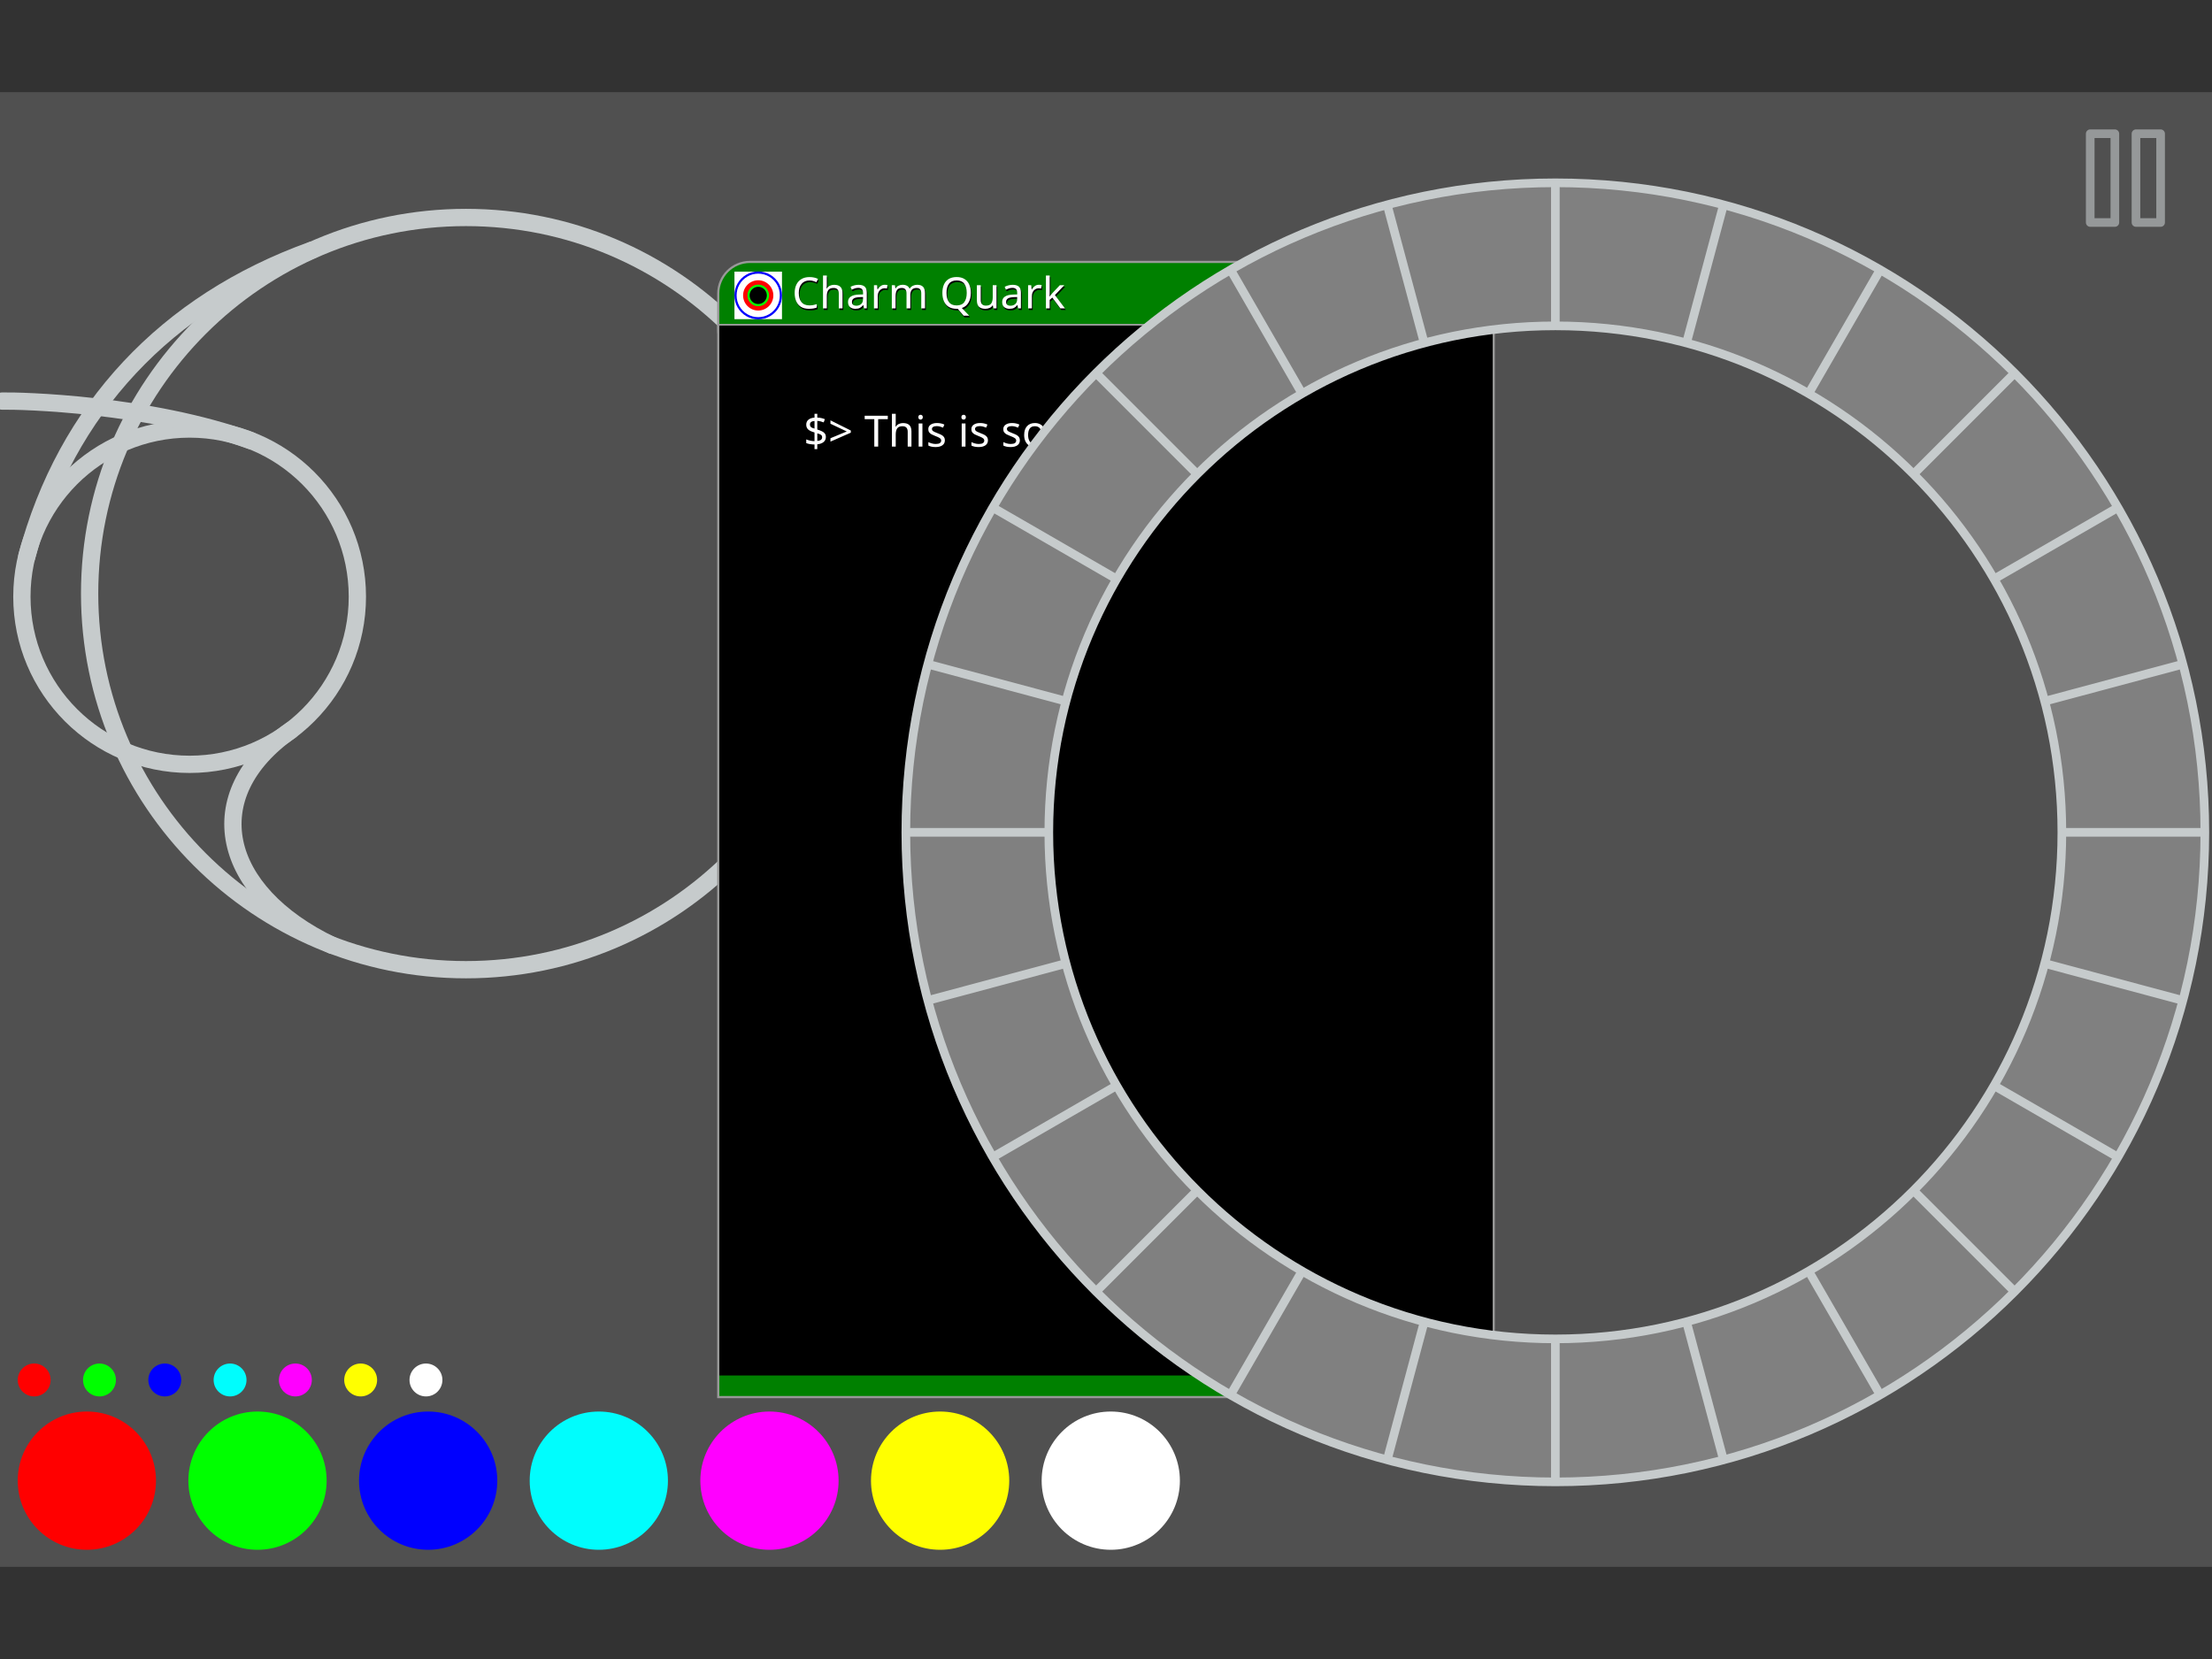
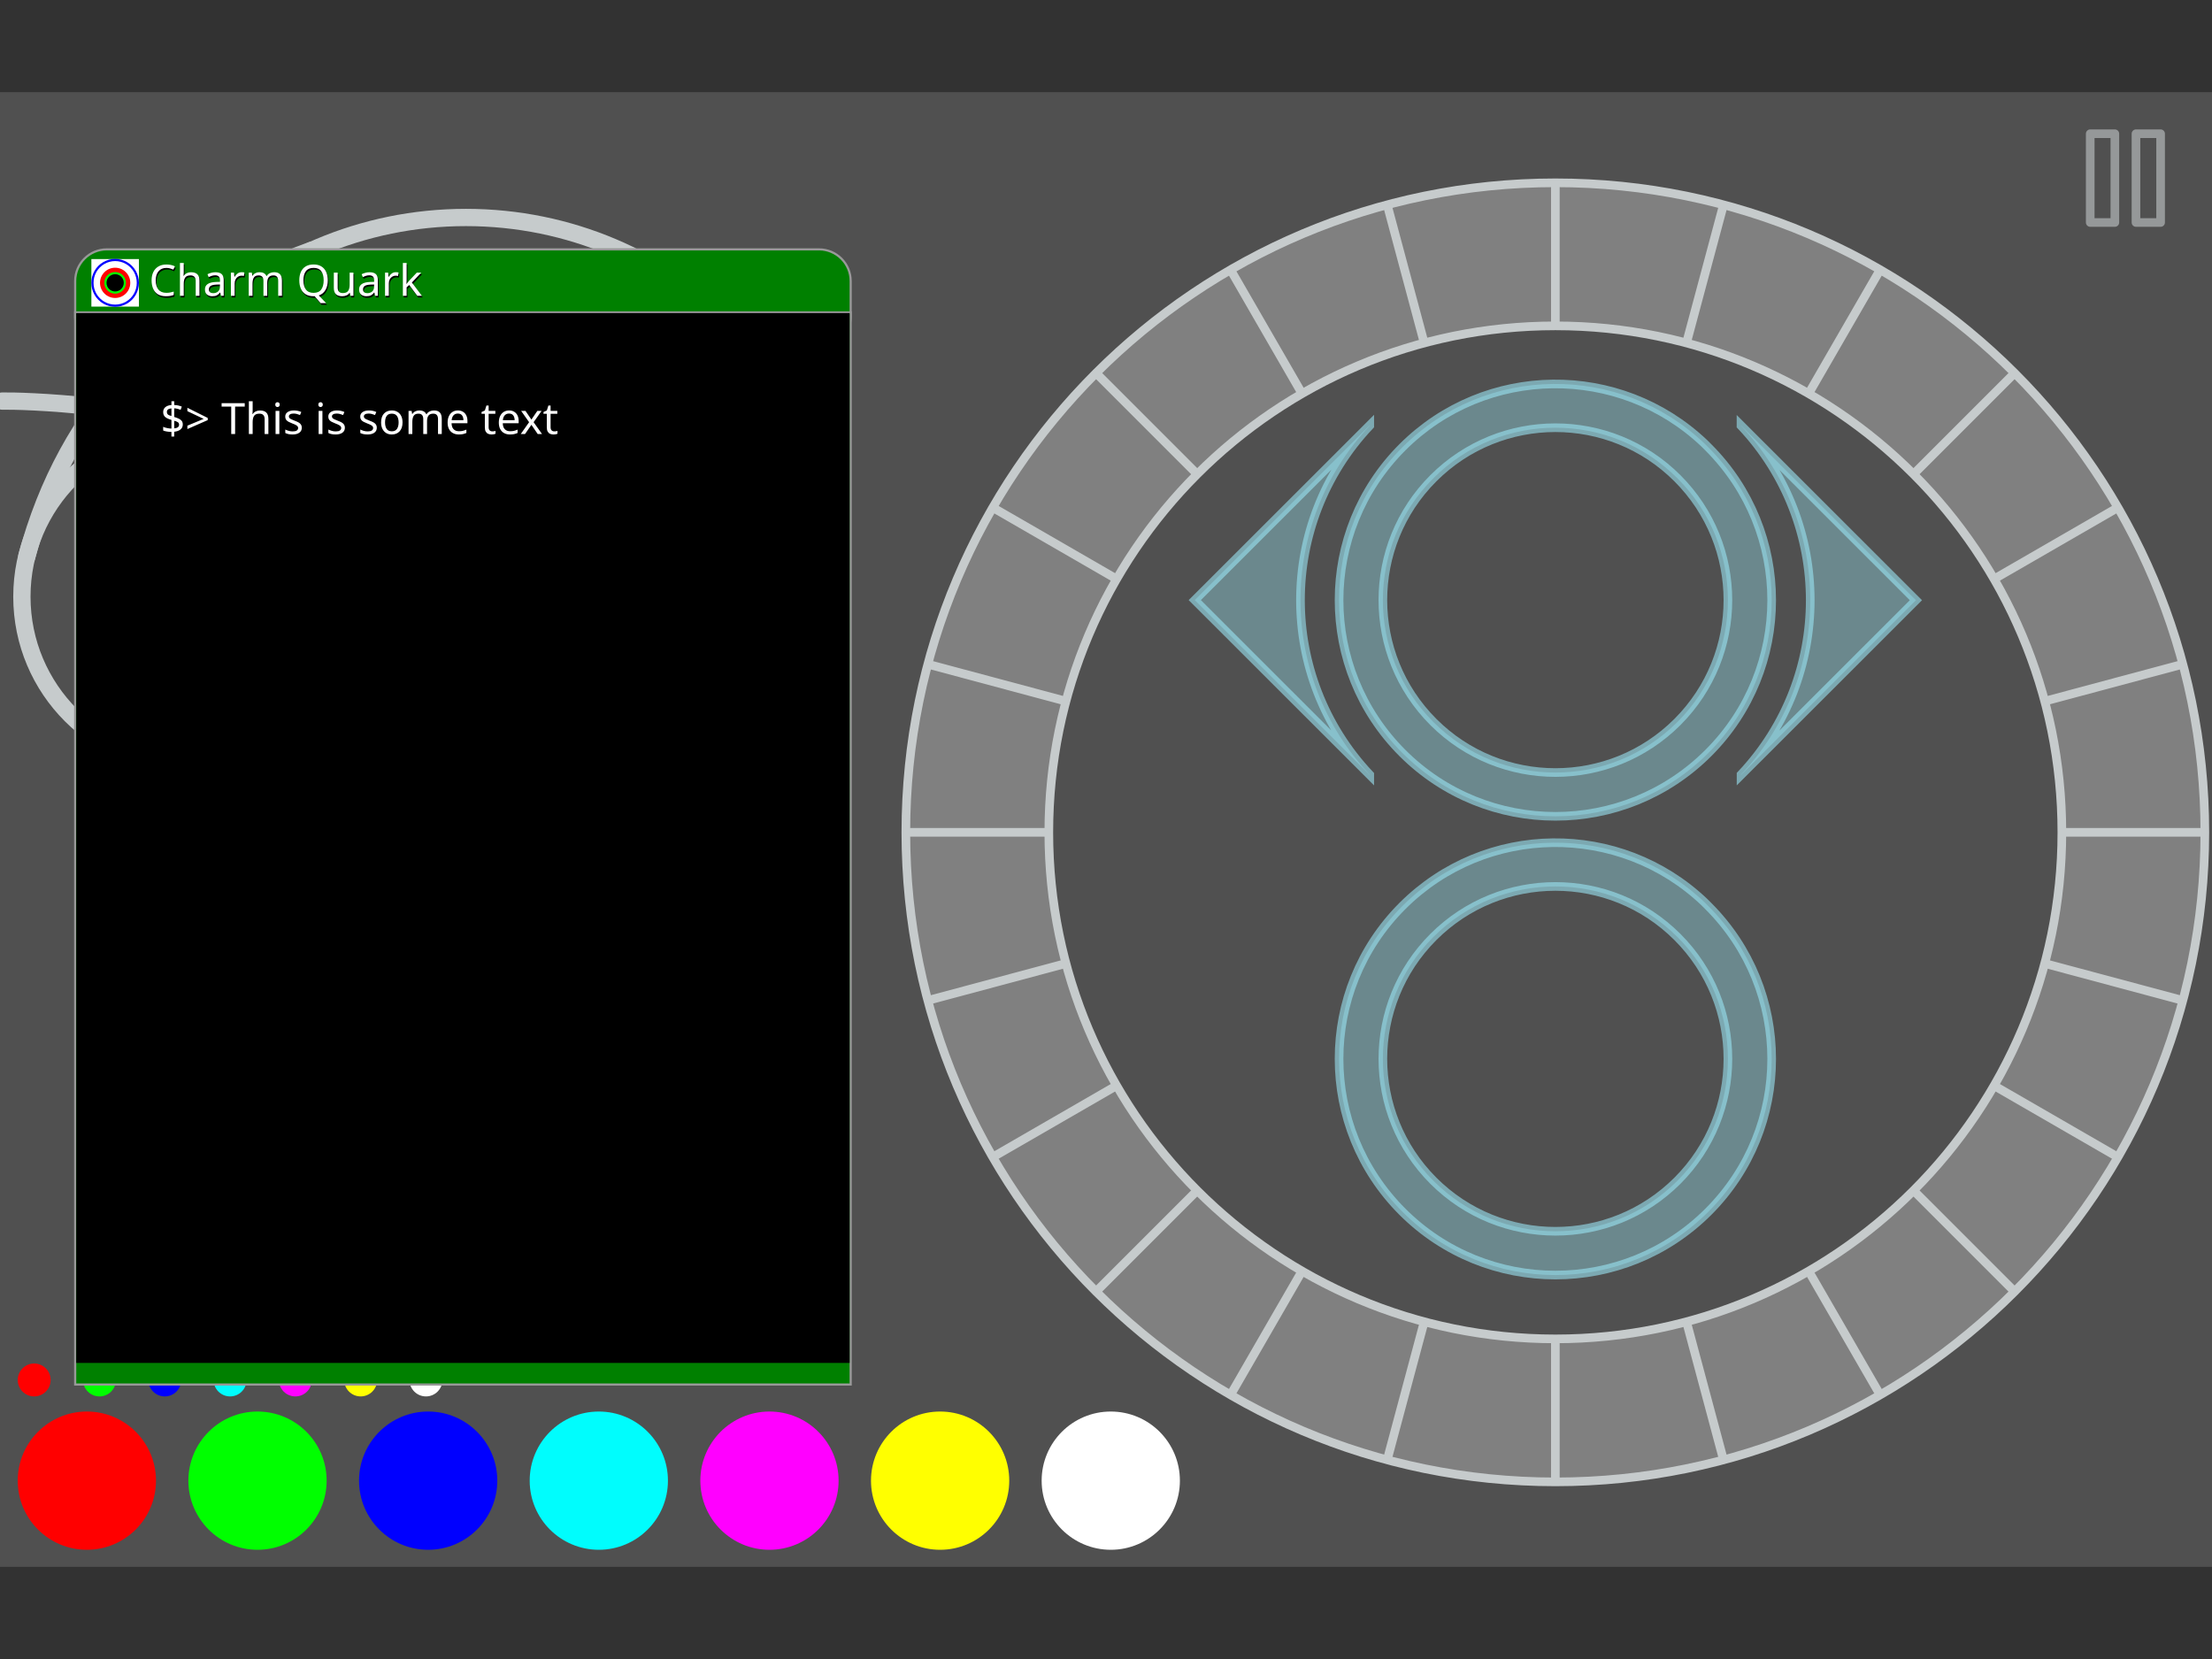
<svg xmlns="http://www.w3.org/2000/svg" xmlns:ns1="http://www.openswatchbook.org/uri/2009/osb" xmlns:xlink="http://www.w3.org/1999/xlink" width="1024" height="768" id="svg3101" version="1.1" style="display:inline;enable-background:new">
  <defs id="defs3103">
    <linearGradient id="linearGradient4024" ns1:paint="solid">
      <stop style="stop-color:#800000;stop-opacity:1;" offset="0" id="stop4026" />
    </linearGradient>
    <linearGradient id="linearGradient5970" ns1:paint="solid">
      <stop style="stop-color:#7bc9fd;stop-opacity:1;" offset="0" id="stop5972" />
    </linearGradient>
  </defs>
  <g id="layer1" transform="translate(0,-284.3622)" style="display:inline">
    <rect style="fill:#323232;fill-opacity:1;stroke:none" id="rect3128" width="1024" height="768" x="0" y="284.362" />
    <rect style="fill:#505050;fill-opacity:1;stroke:none" id="rect3130" width="1024" height="682.667" x="0" y="327.029" />
    <text xml:space="preserve" style="font-size:5px;font-style:normal;font-variant:normal;font-weight:normal;font-stretch:normal;line-height:125%;letter-spacing:0px;word-spacing:0px;fill:#000000;fill-opacity:1;stroke:none;font-family:American Typewriter;-inkscape-font-specification:American Typewriter" x="897.236" y="59.321" id="text3901" transform="translate(0,284.3622)">
      <tspan id="tspan3903" x="897.236" y="59.321" />
    </text>
  </g>
  <g id="layer10" style="display:none">
    <text transform="translate(0,-284.3622)" xml:space="preserve" style="font-size:5px;font-style:normal;font-variant:normal;font-weight:normal;font-stretch:normal;line-height:125%;letter-spacing:0px;word-spacing:0px;fill:#c6cbcc;fill-opacity:1;stroke:none;display:inline;enable-background:new;font-family:American Typewriter;-inkscape-font-specification:American Typewriter" x="15.89" y="350.039" id="text3905">
      <tspan id="tspan3907" x="15.89" y="350.039" style="font-size:16px;fill:#c6cbcc;fill-opacity:1">iPhone (42.19dpi) iPhone-hd (84.38dpi)</tspan>
    </text>
    <text transform="translate(0,-284.3622)" xml:space="preserve" style="font-size:5px;font-style:normal;font-variant:normal;font-weight:normal;font-stretch:normal;line-height:125%;letter-spacing:0px;word-spacing:0px;fill:#c6cbcc;fill-opacity:1;stroke:none;display:inline;enable-background:new;font-family:American Typewriter;-inkscape-font-specification:American Typewriter" x="15.89" y="311.904" id="text3909">
      <tspan id="tspan3911" x="15.89" y="311.904" style="font-size:16px;fill:#c6cbcc;fill-opacity:1">iPad (90dpi) iPad-hd (180dpi)</tspan>
    </text>
  </g>
  <g id="layer2" style="display:none">
    <g id="g3995" style="stroke:#c6cbcc;stroke-width:8;stroke-miterlimit:4;stroke-opacity:1;stroke-dasharray:none" transform="matrix(0,1,-1,0,649.4232,101.0982)">
-       <path transform="matrix(1.158033,0,0,1.158033,-220.6651,-146.703)" d="m 628.171,448.618 a 193.324,193.324 0 1 1 -386.648,0 193.324,193.324 0 1 1 386.648,0 z" id="path3985" style="fill:none;stroke:#c6cbcc;stroke-width:6.908;stroke-linecap:round;stroke-linejoin:round;stroke-miterlimit:4;stroke-opacity:1;stroke-dasharray:none" />
-       <path style="fill:none;stroke:#c6cbcc;stroke-width:15.498;stroke-linecap:round;stroke-linejoin:round;stroke-miterlimit:4;stroke-opacity:1;stroke-dasharray:none" id="path3987" d="m 628.171,448.618 a 193.324,193.324 0 1 1 -386.648,0 193.324,193.324 0 1 1 386.648,0 z" transform="matrix(0.5161971,0,0,0.5161971,60.27522,305.6159)" />
+       <path transform="matrix(1.158033,0,0,1.158033,-220.6651,-146.703)" d="m 628.171,448.618 c 0,106.77 -86.554,193.324 -193.324,193.324 -106.77,0 -193.324,-86.554 -193.324,-193.324 0,-106.77 86.554,-193.324 193.324,-193.324 106.77,0 193.324,86.554 193.324,193.324 z" id="path3985" style="fill:none;stroke:#c6cbcc;stroke-width:6.908;stroke-linecap:round;stroke-linejoin:round;stroke-miterlimit:4;stroke-opacity:1;stroke-dasharray:none" />
+       <path style="fill:none;stroke:#c6cbcc;stroke-width:15.498;stroke-linecap:round;stroke-linejoin:round;stroke-miterlimit:4;stroke-opacity:1;stroke-dasharray:none" id="path3987" d="m 628.171,448.618 c 0,106.77 -86.554,193.324 -193.324,193.324 -106.77,0 -193.324,-86.554 -193.324,-193.324 0,-106.77 86.554,-193.324 193.324,-193.324 106.77,0 193.324,86.554 193.324,193.324 z" transform="matrix(0.5161971,0,0,0.5161971,60.27522,305.6159)" />
      <path id="path3989" d="m 364.291,477.009 c 38.86,55.419 96.306,41.577 128.008,-24.562" style="fill:none;stroke:#c6cbcc;stroke-width:8;stroke-linecap:round;stroke-linejoin:round;stroke-miterlimit:4;stroke-opacity:1;stroke-dasharray:none" />
      <path id="path3991" d="M 260.87,634.053 C 172.879,610.793 109.584,550.719 78.52,464.539" style="fill:none;stroke:#c6cbcc;stroke-width:8;stroke-linecap:round;stroke-linejoin:round;stroke-miterlimit:4;stroke-opacity:1;stroke-dasharray:none" />
      <path id="path3993" d="m 191.901,500.726 c -21.986,60.632 -23.845,137.154 -23.585,147.999" style="fill:none;stroke:#c6cbcc;stroke-width:8;stroke-linecap:round;stroke-linejoin:round;stroke-miterlimit:4;stroke-opacity:1;stroke-dasharray:none" />
    </g>
  </g>
  <g style="display:inline" id="g6105">
    <g transform="matrix(0,0.7777182,-0.7781244,0,505.7857,54.76984)" style="stroke:#c6cbcc;stroke-width:10.284;stroke-miterlimit:4;stroke-opacity:1;stroke-dasharray:none" id="lhcmap">
-       <path style="fill:none;stroke:#c6cbcc;stroke-width:8.88;stroke-linecap:round;stroke-linejoin:round;stroke-miterlimit:4;stroke-opacity:1;stroke-dasharray:none" id="path6109" d="m 628.171,448.618 a 193.324,193.324 0 1 1 -386.648,0 193.324,193.324 0 1 1 386.648,0 z" transform="matrix(1.158033,0,0,1.158033,-220.6651,-146.703)" />
-       <path transform="matrix(0.5161971,0,0,0.5161971,60.27522,305.6159)" d="m 628.171,448.618 a 193.324,193.324 0 1 1 -386.648,0 193.324,193.324 0 1 1 386.648,0 z" id="path6111" style="fill:none;stroke:#c6cbcc;stroke-width:19.922;stroke-linecap:round;stroke-linejoin:round;stroke-miterlimit:4;stroke-opacity:1;stroke-dasharray:none" />
+       <path style="fill:none;stroke:#c6cbcc;stroke-width:8.88;stroke-linecap:round;stroke-linejoin:round;stroke-miterlimit:4;stroke-opacity:1;stroke-dasharray:none" id="path6109" d="m 628.171,448.618 c 0,106.77 -86.554,193.324 -193.324,193.324 -106.77,0 -193.324,-86.554 -193.324,-193.324 0,-106.77 86.554,-193.324 193.324,-193.324 106.77,0 193.324,86.554 193.324,193.324 z" transform="matrix(1.158033,0,0,1.158033,-220.6651,-146.703)" />
+       <path transform="matrix(0.5161971,0,0,0.5161971,60.27522,305.6159)" d="m 628.171,448.618 c 0,106.77 -86.554,193.324 -193.324,193.324 -106.77,0 -193.324,-86.554 -193.324,-193.324 0,-106.77 86.554,-193.324 193.324,-193.324 106.77,0 193.324,86.554 193.324,193.324 z" id="path6111" style="fill:none;stroke:#c6cbcc;stroke-width:19.922;stroke-linecap:round;stroke-linejoin:round;stroke-miterlimit:4;stroke-opacity:1;stroke-dasharray:none" />
      <path style="fill:none;stroke:#c6cbcc;stroke-width:10.284;stroke-linecap:round;stroke-linejoin:round;stroke-miterlimit:4;stroke-opacity:1;stroke-dasharray:none" d="m 364.291,477.009 c 38.86,55.419 96.306,41.577 128.008,-24.562" id="path6113" />
      <path style="fill:none;stroke:#c6cbcc;stroke-width:10.284;stroke-linecap:round;stroke-linejoin:round;stroke-miterlimit:4;stroke-opacity:1;stroke-dasharray:none" d="M 260.87,634.053 C 172.879,610.793 109.584,550.719 78.52,464.539" id="path6115" />
      <path style="fill:none;stroke:#c6cbcc;stroke-width:10.284;stroke-linecap:round;stroke-linejoin:round;stroke-miterlimit:4;stroke-opacity:1;stroke-dasharray:none" d="m 191.901,500.726 c -21.986,60.632 -23.845,137.154 -23.585,147.999" id="path6117" />
    </g>
  </g>
  <g id="layer4" style="display:inline">
    <path style="fill:#ff0000;fill-opacity:1;stroke:none;display:inline;enable-background:new" id="red-small" d="m 582.621,305.611 a 16.419,16.419 0 1 1 -32.839,0 16.419,16.419 0 1 1 32.839,0 z" transform="matrix(0,0.4637096,0.4637096,0,-125.8914,376.2773)" />
    <path transform="matrix(0,0.4637096,0.4637096,0,-95.66376,376.2773)" d="m 582.621,305.611 a 16.419,16.419 0 1 1 -32.839,0 16.419,16.419 0 1 1 32.839,0 z" id="green-small" style="fill:#00ff00;fill-opacity:1;stroke:none;display:inline;enable-background:new" />
    <path style="fill:#0000ff;fill-opacity:1;stroke:none;display:inline;enable-background:new" id="blue-small" d="m 582.621,305.611 a 16.419,16.419 0 1 1 -32.839,0 16.419,16.419 0 1 1 32.839,0 z" transform="matrix(0,0.4637096,0.4637096,0,-65.43618,376.2773)" />
    <path transform="matrix(0,0.4637096,0.4637096,0,-35.20859,376.2773)" d="m 582.621,305.611 a 16.419,16.419 0 1 1 -32.839,0 16.419,16.419 0 1 1 32.839,0 z" id="antired-small" style="fill:#00fdfd;fill-opacity:1;stroke:none;display:inline;enable-background:new" />
    <path style="fill:#ff00ff;fill-opacity:1;stroke:none;display:inline;enable-background:new" id="antigreen-small" d="m 582.621,305.611 a 16.419,16.419 0 1 1 -32.839,0 16.419,16.419 0 1 1 32.839,0 z" transform="matrix(0,0.4637096,0.4637096,0,-4.98101,376.2773)" />
    <path transform="matrix(0,0.4637096,0.4637096,0,25.24658,376.2773)" d="m 582.621,305.611 a 16.419,16.419 0 1 1 -32.839,0 16.419,16.419 0 1 1 32.839,0 z" id="antiblue-small" style="fill:#ffff00;fill-opacity:1;stroke:none;display:inline;enable-background:new" />
    <path transform="matrix(0,0.4637096,0.4637096,0,55.47416,376.2773)" d="m 582.621,305.611 a 16.419,16.419 0 1 1 -32.839,0 16.419,16.419 0 1 1 32.839,0 z" id="white-small" style="fill:#ffffff;fill-opacity:1;stroke:none;display:inline;enable-background:new" />
    <path transform="matrix(0,1.948925,1.948925,0,-555.4033,-418.0439)" d="m 582.621,305.611 a 16.419,16.419 0 1 1 -32.839,0 16.419,16.419 0 1 1 32.839,0 z" id="red" style="fill:#ff0000;fill-opacity:1;stroke:none;display:inline;enable-background:new" />
    <path style="fill:#00ff00;fill-opacity:1;stroke:none;display:inline;enable-background:new" id="green" d="m 582.621,305.611 a 16.419,16.419 0 1 1 -32.839,0 16.419,16.419 0 1 1 32.839,0 z" transform="matrix(0,1.948925,1.948925,0,-476.4033,-418.0439)" />
    <path transform="matrix(0,1.948925,1.948925,0,-397.4033,-418.0439)" d="m 582.621,305.611 a 16.419,16.419 0 1 1 -32.839,0 16.419,16.419 0 1 1 32.839,0 z" id="blue" style="fill:#0000ff;fill-opacity:1;stroke:none;display:inline;enable-background:new" />
    <path style="fill:#00fdfd;fill-opacity:1;stroke:none;display:inline;enable-background:new" id="antired" d="m 582.621,305.611 a 16.419,16.419 0 1 1 -32.839,0 16.419,16.419 0 1 1 32.839,0 z" transform="matrix(0,1.948925,1.948925,0,-318.4033,-418.0439)" />
    <path transform="matrix(0,1.948925,1.948925,0,-239.4033,-418.0439)" d="m 582.621,305.611 a 16.419,16.419 0 1 1 -32.839,0 16.419,16.419 0 1 1 32.839,0 z" id="antigreen" style="fill:#ff00ff;fill-opacity:1;stroke:none;display:inline;enable-background:new" />
    <path style="fill:#ffff00;fill-opacity:1;stroke:none;display:inline;enable-background:new" id="antiblue" d="m 582.621,305.611 a 16.419,16.419 0 1 1 -32.839,0 16.419,16.419 0 1 1 32.839,0 z" transform="matrix(0,1.948925,1.948925,0,-160.4033,-418.0439)" />
    <path style="fill:#ffffff;fill-opacity:1;stroke:none;display:inline;enable-background:new" id="white" d="m 582.621,305.611 a 16.419,16.419 0 1 1 -32.839,0 16.419,16.419 0 1 1 32.839,0 z" transform="matrix(0,1.948925,1.948925,0,-81.4033,-418.0439)" />
  </g>
  <g id="layer3" style="display:inline">
-     <rect style="fill:#008000;fill-opacity:1;stroke:#999999;stroke-width:1;stroke-miterlimit:4;stroke-opacity:1;stroke-dasharray:none" id="rect3195" width="359.001" height="45.875" x="332.5" y="121.25" ry="14.68" rx="14.68" />
-     <rect ry="0" y="150.439" x="332.5" height="496.311" width="359" id="rect3971" style="fill:#008000;fill-opacity:1;stroke:#999999;stroke-width:1;stroke-miterlimit:4;stroke-opacity:1;stroke-dasharray:none" />
-     <rect style="fill:#000000;fill-opacity:1;stroke:none" id="rect3973" width="358" height="486" x="333" y="150.75" ry="0" />
-     <rect style="fill:#ffffff;fill-opacity:1;stroke:none" id="rect5865" width="22.003" height="22.003" x="340" y="125.75" rx="0" ry="14.68" />
-     <path transform="matrix(0.5758122,0,0,0.5758122,84.66836,81.19697)" d="m 481.636,96.481 a 19.101,19.101 0 1 1 -38.201,0 19.101,19.101 0 1 1 38.201,0 z" id="path5861" style="fill:#0000ff;fill-opacity:1;stroke:none" />
-     <path style="fill:#ffffff;fill-opacity:1;stroke:none" id="path4002" d="m 481.636,96.481 a 19.101,19.101 0 1 1 -38.201,0 19.101,19.101 0 1 1 38.201,0 z" transform="matrix(0.5236264,0,0,0.5236264,108.8062,86.23189)" />
-     <path style="fill:#ff0000;fill-opacity:1;stroke:none" id="path4004" d="m 440.813,95.919 a 11.423,11.423 0 1 1 -22.846,0 11.423,11.423 0 1 1 22.846,0 z" transform="matrix(0.6129423,0,0,0.6129423,87.8105,77.95897)" />
-     <path transform="matrix(0.4378562,0,0,0.4378562,162.9908,94.75304)" d="m 440.813,95.919 a 11.423,11.423 0 1 1 -22.846,0 11.423,11.423 0 1 1 22.846,0 z" id="path4008" style="fill:#00ff00;fill-opacity:1;stroke:none" />
-     <path style="fill:#000000;fill-opacity:1;stroke:none" id="path4010" d="m 440.813,95.919 a 11.423,11.423 0 1 1 -22.846,0 11.423,11.423 0 1 1 22.846,0 z" transform="matrix(0.3500318,0,0,0.3500318,200.7017,103.1771)" />
+     <rect style="fill:#008000;fill-opacity:1;stroke:#999999;stroke-width:1;stroke-miterlimit:4;stroke-opacity:1;stroke-dasharray:none" id="rect3195" width="359.001" height="45.875" x="34.803" y="115.432" ry="14.68" rx="14.68" />
+     <rect ry="0" y="144.621" x="34.803" height="496.311" width="359" id="rect3971" style="fill:#008000;fill-opacity:1;stroke:#999999;stroke-width:1;stroke-miterlimit:4;stroke-opacity:1;stroke-dasharray:none" />
+     <rect style="fill:#000000;fill-opacity:1;stroke:none" id="rect3973" width="358" height="486" x="35.303" y="144.932" ry="0" />
+     <rect style="fill:#ffffff;fill-opacity:1;stroke:none" id="rect5865" width="22.003" height="22.003" x="42.303" y="119.932" rx="0" ry="14.68" />
+     <path transform="matrix(0.5758122,0,0,0.5758122,-213.0286,75.37879)" d="m 481.636,96.481 a 19.101,19.101 0 1 1 -38.201,0 19.101,19.101 0 1 1 38.201,0 z" id="path5861" style="fill:#0000ff;fill-opacity:1;stroke:none" />
+     <path style="fill:#ffffff;fill-opacity:1;stroke:none" id="path4002" d="m 481.636,96.481 a 19.101,19.101 0 1 1 -38.201,0 19.101,19.101 0 1 1 38.201,0 z" transform="matrix(0.5236264,0,0,0.5236264,-188.8908,80.41371)" />
+     <path style="fill:#ff0000;fill-opacity:1;stroke:none" id="path4004" d="m 440.813,95.919 a 11.423,11.423 0 1 1 -22.846,0 11.423,11.423 0 1 1 22.846,0 z" transform="matrix(0.6129423,0,0,0.6129423,-209.8865,72.14079)" />
+     <path transform="matrix(0.4378562,0,0,0.4378562,-134.7062,88.93486)" d="m 440.813,95.919 a 11.423,11.423 0 1 1 -22.846,0 11.423,11.423 0 1 1 22.846,0 z" id="path4008" style="fill:#00ff00;fill-opacity:1;stroke:none" />
+     <path style="fill:#000000;fill-opacity:1;stroke:none" id="path4010" d="m 440.813,95.919 a 11.423,11.423 0 1 1 -22.846,0 11.423,11.423 0 1 1 22.846,0 z" transform="matrix(0.3500318,0,0,0.3500318,-96.99523,97.35888)" />
    <g id="pause">
-       <rect y="61.905" x="988.806" height="41.09" width="11.405" id="rect6305" style="fill:none;fill-opacity:1;stroke:#c6cbcc;stroke-width:4;stroke-linecap:round;stroke-linejoin:round;stroke-miterlimit:4;stroke-opacity:0.588;stroke-dasharray:none" />
-       <rect style="fill:none;fill-opacity:1;stroke:#c6cbcc;stroke-width:4;stroke-linecap:round;stroke-linejoin:round;stroke-miterlimit:4;stroke-opacity:0.588;stroke-dasharray:none" id="rect6307" width="11.405" height="41.09" x="967.625" y="61.905" />
+       <rect y="61.905" x="988.806" height="41.09" width="11.405" id="rect6305" style="fill:none;stroke:#c6cbcc;stroke-width:4;stroke-linecap:round;stroke-linejoin:round;stroke-miterlimit:4;stroke-opacity:0.588;stroke-dasharray:none" />
+       <rect style="fill:none;stroke:#c6cbcc;stroke-width:4;stroke-linecap:round;stroke-linejoin:round;stroke-miterlimit:4;stroke-opacity:0.588;stroke-dasharray:none" id="rect6307" width="11.405" height="41.09" x="967.625" y="61.905" />
    </g>
-     <g id="thumbguide" transform="matrix(0.7071068,0.7071068,-0.7071068,0.7071068,-25.73263,-434.8135)" style="stroke:#9be7f7;stroke-opacity:0.588;stroke-width:4;stroke-miterlimit:4;stroke-dasharray:none;fill:#9be7f6;fill-opacity:0.372">
-       <path id="path6325" d="m 509.906,-329.928 c -44.014,1.115 -79.375,37.154 -79.375,81.438 0,44.986 36.483,81.469 81.469,81.469 44.986,0 81.469,-36.483 81.469,-81.469 0,-44.986 -36.483,-81.438 -81.469,-81.438 -0.703,0 -1.395,-0.018 -2.094,0 z M 512,-313.459 c 35.882,0 64.969,29.087 64.969,64.969 0,35.882 -29.087,64.969 -64.969,64.969 -35.882,0 -64.969,-29.087 -64.969,-64.969 0,-35.882 29.087,-64.969 64.969,-64.969 z" style="fill:#9be7f6;fill-opacity:0.372;stroke:#9be7f7;stroke-opacity:0.588;stroke-width:4;stroke-miterlimit:4;stroke-dasharray:none" />
-       <path id="rect6321" d="m 514.875,-344.469 0.062,0.062 c 50.675,1.528 91.469,42.294 93,92.969 l 0.094,0.094 0,-93.125 -93.156,0 z m -98.906,98.812 0,93.188 93.188,0 -0.062,-0.062 c -50.702,-1.513 -91.519,-42.329 -93.031,-93.031 l -0.094,-0.094 z" style="fill:#9be7f6;fill-opacity:0.372;stroke:#9be7f7;stroke-opacity:0.588;stroke-width:4;stroke-miterlimit:4;stroke-dasharray:none" />
+     <g id="thumbguide" transform="matrix(0.8692346,0.8686876,-0.8692346,0.8686876,58.98988,48.90752)" style="fill:#9be7f6;fill-opacity:0.372;stroke:#9be7f7;stroke-width:3.255;stroke-miterlimit:4;stroke-opacity:0.588;stroke-dasharray:none">
+       <path id="path6325" d="m 509.906,-329.928 c -44.014,1.115 -79.375,37.154 -79.375,81.438 0,44.986 36.483,81.469 81.469,81.469 44.986,0 81.469,-36.483 81.469,-81.469 0,-44.986 -36.483,-81.438 -81.469,-81.438 -0.703,0 -1.395,-0.018 -2.094,0 z M 512,-313.459 c 35.882,0 64.969,29.087 64.969,64.969 0,35.882 -29.087,64.969 -64.969,64.969 -35.882,0 -64.969,-29.087 -64.969,-64.969 0,-35.882 29.087,-64.969 64.969,-64.969 z" style="fill:#9be7f6;fill-opacity:0.372;stroke:#9be7f7;stroke-width:3.255;stroke-miterlimit:4;stroke-opacity:0.588;stroke-dasharray:none" />
+       <path id="rect6321" d="m 514.875,-344.469 0.062,0.062 c 50.675,1.528 91.469,42.294 93,92.969 l 0.094,0.094 0,-93.125 -93.156,0 z m -98.906,98.812 0,93.188 93.188,0 -0.062,-0.062 c -50.702,-1.513 -91.519,-42.329 -93.031,-93.031 l -0.094,-0.094 z" style="fill:#9be7f6;fill-opacity:0.372;stroke:#9be7f7;stroke-width:3.255;stroke-miterlimit:4;stroke-opacity:0.588;stroke-dasharray:none" />
    </g>
+     <path id="firebutton" d="m 789.003,417.616 c -39.228,-37.266 -101.291,-36.677 -139.784,1.792 -39.103,39.079 -39.103,102.463 0,141.542 39.103,39.079 102.527,39.079 141.631,0 39.103,-39.079 39.076,-102.436 -0.027,-141.515 -0.611,-0.611 -1.197,-1.227 -1.82,-1.819 z m -12.495,16.125 c 31.19,31.17 31.19,81.705 0,112.875 -31.19,31.17 -81.756,31.17 -112.946,0 -31.19,-31.17 -31.19,-81.705 0,-112.875 31.19,-31.17 81.756,-31.17 112.946,0 z" style="fill:#9be7f6;fill-opacity:0.372;stroke:#9be7f7;stroke-width:4;stroke-miterlimit:4;stroke-opacity:0.588;stroke-dasharray:none" />
  </g>
  <g id="layer6" style="display:inline">
-     <g style="display:inline;enable-background:new" id="g3996" transform="translate(-233.5977,70.40674)">
+     <g style="display:inline;enable-background:new" id="g3996" transform="translate(-531.2947,64.58856)">
      <text xml:space="preserve" style="font-size:20px;font-style:normal;font-variant:normal;font-weight:normal;font-stretch:normal;line-height:125%;letter-spacing:0px;word-spacing:0px;fill:#000000;fill-opacity:1;stroke:none;font-family:American Typewriter;-inkscape-font-specification:American Typewriter" x="600.629" y="73.092" id="text3991">
        <tspan id="tspan3993" x="600.629" y="73.092">Charm Quark</tspan>
      </text>
      <text id="text3987" y="72.343" x="600.254" style="font-size:20px;font-style:normal;font-variant:normal;font-weight:normal;font-stretch:normal;line-height:125%;letter-spacing:0px;word-spacing:0px;fill:#ffffff;fill-opacity:1;stroke:none;font-family:American Typewriter;-inkscape-font-specification:American Typewriter" xml:space="preserve">
        <tspan y="72.343" x="600.254" id="tspan3989">Charm Quark</tspan>
      </text>
    </g>
-     <text xml:space="preserve" style="font-size:20px;font-style:normal;font-variant:normal;font-weight:normal;font-stretch:normal;line-height:125%;letter-spacing:0px;word-spacing:0px;fill:#ffffff;fill-opacity:1;stroke:none;display:inline;enable-background:new;font-family:Krungthep;-inkscape-font-specification:Krungthep" x="372" y="206.75" id="text4018">
-       <tspan id="tspan4020" x="372" y="206.75">$&gt; This is some text</tspan>
+     <text xml:space="preserve" style="font-size:20px;font-style:normal;font-variant:normal;font-weight:normal;font-stretch:normal;line-height:125%;letter-spacing:0px;word-spacing:0px;fill:#ffffff;fill-opacity:1;stroke:none;display:inline;enable-background:new;font-family:Krungthep;-inkscape-font-specification:Krungthep" x="74.303" y="200.932" id="text4018">
+       <tspan id="tspan4020" x="74.303" y="200.932">$&gt; This is some text</tspan>
    </text>
  </g>
  <g id="layer5" style="display:none">
    <path style="fill:#800000;fill-opacity:1;stroke:#999999;stroke-width:0.416;stroke-linecap:round;stroke-linejoin:round;stroke-miterlimit:4;stroke-opacity:1;stroke-dasharray:none;display:inline;enable-background:new" id="path4022" d="m 840,300.5 a 97.5,97.5 0 1 1 -195,0 97.5,97.5 0 1 1 195,0 z" transform="matrix(2.404968,0,0,2.404968,-1064.81,-338.6928)" />
    <path d="m 840,300.5 a 97.5,97.5 0 1 1 -195,0 97.5,97.5 0 1 1 195,0 z" id="path5471" style="fill:#0000ff;fill-opacity:1;stroke:#999999;stroke-width:1.474;stroke-linecap:round;stroke-linejoin:round;stroke-miterlimit:4;stroke-opacity:1;stroke-dasharray:none;display:inline;enable-background:new" transform="matrix(0.6783242,0,0,0.6783242,217.2232,180.1636)" />
    <path transform="matrix(0.4193278,0,0,0.4193278,409.528,257.992)" style="fill:#333333;fill-opacity:1;stroke:#999999;stroke-width:2.385;stroke-linecap:round;stroke-linejoin:round;stroke-miterlimit:4;stroke-opacity:1;stroke-dasharray:none;display:inline;enable-background:new" id="path5475" d="m 840,300.5 a 97.5,97.5 0 1 1 -195,0 97.5,97.5 0 1 1 195,0 z" />
    <path d="m 840,300.5 a 97.5,97.5 0 1 1 -195,0 97.5,97.5 0 1 1 195,0 z" id="path5477" style="fill:#ff0000;fill-opacity:1;stroke:#999999;stroke-width:5.405;stroke-linecap:round;stroke-linejoin:round;stroke-miterlimit:4;stroke-opacity:1;stroke-dasharray:none;display:inline;enable-background:new" transform="matrix(0.1849976,0,0,0.1849976,583.5182,328.4082)" />
  </g>
  <g id="layer7" style="display:none">
    <g style="display:inline;enable-background:new" id="g5749" transform="matrix(2.303969,0,0,2.303969,-989.818,-308.3427)">
      <g style="stroke:none" id="g5491">
        <rect style="fill:#00ff00;stroke:none;display:inline;enable-background:new" id="rect5479" width="5" height="36.695" x="740" y="231.305" />
        <rect y="333" x="740" height="43.581" width="5" id="rect5481" style="fill:#00ff00;stroke:none;display:inline;enable-background:new" />
      </g>
      <g style="stroke:none" transform="matrix(0.9814429,0.1917546,-0.1917546,0.9814429,71.40091,-136.8014)" id="g5501">
        <rect y="227.945" x="740" height="40.055" width="5" id="rect5503" style="fill:#00ff00;stroke:none;display:inline;enable-background:new" />
        <rect style="fill:#00ff00;stroke:none;display:inline;enable-background:new" id="rect5505" width="5" height="43.3" x="740" y="333" />
      </g>
      <g style="stroke:none" id="g5507" transform="matrix(0.924773,0.3805193,-0.3805193,0.924773,170.2021,-259.9299)">
        <rect style="fill:#00ff00;stroke:none;display:inline;enable-background:new" id="rect5509" width="5" height="18.687" x="740" y="249.313" />
        <rect y="333" x="740" height="53.288" width="5" id="rect5511" style="fill:#00ff00;stroke:none;display:inline;enable-background:new" />
      </g>
      <g style="stroke:none" transform="matrix(0.8292573,0.558867,-0.558867,0.8292573,294.716,-363.6506)" id="g5513">
        <rect y="237.38" x="740" height="30.62" width="5" id="rect5515" style="fill:#00ff00;stroke:none;display:inline;enable-background:new" />
        <rect style="fill:#00ff00;stroke:none;display:inline;enable-background:new" id="rect5517" width="5" height="39.69" x="740" y="333" />
      </g>
      <g style="stroke:none" id="g5519" transform="matrix(0.7059448,0.7082669,-0.7082669,0.7059448,431.1701,-437.5245)">
        <rect style="fill:#00ff00;stroke:none;display:inline;enable-background:new" id="rect5521" width="5" height="45.391" x="740" y="222.609" />
        <rect y="333" x="740" height="52.507" width="5" id="rect5523" style="fill:#00ff00;stroke:none;display:inline;enable-background:new" />
      </g>
      <g style="stroke:none" transform="matrix(0.4358829,0.9000034,-0.9000034,0.4358829,689.3079,-498.7353)" id="g5525">
        <rect transform="matrix(0.991229,-0.1321554,0.1321554,0.991229,0,0)" y="304.231" x="693.837" height="59.259" width="4.938" id="rect5527" style="fill:#00ff00;stroke:none;display:inline;enable-background:new" />
        <rect transform="matrix(0.991229,-0.1321554,0.1321554,0.991229,0,0)" style="fill:#00ff00;stroke:none;display:inline;enable-background:new" id="rect5529" width="5" height="51.469" x="693.775" y="428.49" />
      </g>
      <g style="stroke:none" id="g5531" transform="matrix(0.1862802,0.9824967,-0.9824967,0.1862802,899.4272,-484.981)">
        <rect style="fill:#00ff00;stroke:none;display:inline;enable-background:new" id="rect5533" width="5" height="28.409" x="740" y="239.591" />
        <rect y="333" x="740" height="17.481" width="5" id="rect5535" style="fill:#00ff00;stroke:none;display:inline;enable-background:new" />
      </g>
      <g style="stroke:none" transform="matrix(0.3823617,0.9240127,-0.9240127,0.3823617,736.2623,-500.4791)" id="g5537">
        <rect y="217.333" x="740" height="50.667" width="5" id="rect5539" style="fill:#00ff00;stroke:none;display:inline;enable-background:new" />
        <rect style="fill:#00ff00;stroke:none;display:inline;enable-background:new" id="rect5541" width="5" height="27.969" x="740" y="333" />
      </g>
      <g style="stroke:none" transform="matrix(0,1,-1,0,1043,-442)" id="g5591">
        <rect y="248.783" x="740" height="19.217" width="5" id="rect5593" style="fill:#00ff00;stroke:none;display:inline;enable-background:new" />
        <rect style="fill:#00ff00;stroke:none;display:inline;enable-background:new" id="rect5595" width="5" height="9.683" x="740" y="333" />
      </g>
      <g style="stroke:none" id="g5597" transform="matrix(-0.1917546,0.9814429,-0.9814429,-0.1917546,1179.801,-370.5991)">
        <rect style="fill:#00ff00;stroke:none;display:inline;enable-background:new" id="rect5599" width="5" height="9.105" x="740" y="258.895" />
        <rect y="333" x="740" height="32.485" width="5" id="rect5601" style="fill:#00ff00;stroke:none;display:inline;enable-background:new" />
      </g>
      <g style="stroke:none" transform="matrix(-0.3805193,0.924773,-0.924773,-0.3805193,1302.93,-271.7979)" id="g5603">
        <rect y="230.355" x="740" height="37.645" width="5" id="rect5605" style="fill:#00ff00;stroke:none;display:inline;enable-background:new" />
        <rect style="fill:#00ff00;stroke:none;display:inline;enable-background:new" id="rect5607" width="5" height="36.665" x="740" y="333" />
      </g>
      <g style="stroke:none" id="g5609" transform="matrix(-0.558867,0.8292573,-0.8292573,-0.558867,1406.651,-147.284)">
        <rect style="fill:#00ff00;stroke:none;display:inline;enable-background:new" id="rect5611" width="5" height="49.411" x="740" y="218.589" />
        <rect y="333" x="740" height="34.124" width="5" id="rect5613" style="fill:#00ff00;stroke:none;display:inline;enable-background:new" />
      </g>
      <g style="stroke:none" transform="matrix(-0.7082669,0.7059448,-0.7059448,-0.7082669,1480.524,-10.82983)" id="g5615">
        <rect y="238.337" x="740" height="29.663" width="5" id="rect5617" style="fill:#00ff00;stroke:none;display:inline;enable-background:new" />
        <rect style="fill:#00ff00;stroke:none;display:inline;enable-background:new" id="rect5619" width="5" height="39.022" x="740" y="333" />
      </g>
      <g style="stroke:none" id="g5621" transform="matrix(-0.9000034,0.4358829,-0.4358829,-0.9000034,1541.735,247.308)">
        <rect style="fill:#00ff00;stroke:none;display:inline;enable-background:new" id="rect5623" width="5" height="42.221" x="693.775" y="321.269" transform="matrix(0.991229,-0.1321554,0.1321554,0.991229,0,0)" />
        <rect y="428.49" x="693.775" height="45.006" width="5" id="rect5625" style="fill:#00ff00;stroke:none;display:inline;enable-background:new" transform="matrix(0.991229,-0.1321554,0.1321554,0.991229,0,0)" />
      </g>
      <g style="stroke:none" transform="matrix(-0.9824967,0.1862802,-0.1862802,-0.9824967,1527.981,457.4272)" id="g5627">
        <rect y="236.074" x="740" height="31.926" width="5" id="rect5629" style="fill:#00ff00;stroke:none;display:inline;enable-background:new" />
        <rect style="fill:#00ff00;stroke:none;display:inline;enable-background:new" id="rect5631" width="5" height="44.388" x="740" y="333" />
      </g>
      <g style="stroke:none" id="g5633" transform="matrix(-0.9240127,0.3823617,-0.3823617,-0.9240127,1543.479,294.2623)">
        <rect style="fill:#00ff00;stroke:none;display:inline;enable-background:new" id="rect5635" width="5" height="46.921" x="740" y="221.079" />
        <rect y="333" x="740" height="54.245" width="5" id="rect5637" style="fill:#00ff00;stroke:none;display:inline;enable-background:new" />
      </g>
    </g>
  </g>
  <g id="layer9" style="display:inline">
    <g id="detector">
      <path id="path6103" d="m 720.031,84.625 c -166.062,0 -300.688,134.626 -300.688,300.688 0,166.062 134.626,300.688 300.688,300.688 166.062,0 300.656,-134.626 300.656,-300.688 0,-166.062 -134.594,-300.688 -300.656,-300.688 z m 0,66.219 c 129.502,0 234.469,104.967 234.469,234.469 0,129.502 -104.967,234.5 -234.469,234.5 -129.502,0 -234.5,-104.998 -234.5,-234.5 0,-129.502 104.998,-234.469 234.5,-234.469 z" style="fill:#808080;fill-opacity:1;stroke:#c6cbcc;stroke-width:4;stroke-miterlimit:4;stroke-opacity:1;stroke-dasharray:none" />
      <path id="path6159" d="m 421.482,385.312 62.577,0" style="fill:#808080;fill-opacity:1;stroke:#c6cbcc;stroke-width:4;stroke-linecap:round;stroke-linejoin:round;stroke-miterlimit:4;stroke-opacity:1;stroke-dasharray:none" />
      <use height="768" width="1024" transform="translate(534.49,0)" id="use6183" xlink:href="#path6159" y="0" x="0" />
      <use height="768" width="1024" transform="matrix(0,1,-1,0,1105.328,-334.7031)" id="use6197" xlink:href="#path6159" y="0" x="0" />
      <use height="768" width="1024" transform="matrix(0,1,-1,0,1105.328,-334.7031)" id="use6199" xlink:href="#use6183" y="0" x="0" />
      <use x="0" y="0" xlink:href="#path6159" id="use6201" transform="matrix(-0.7071068,0.7071068,-0.7071068,-0.7071068,1501.601,148.6416)" width="1024" height="768" />
      <use x="0" y="0" xlink:href="#use6183" id="use6203" transform="matrix(-0.7071068,0.7071068,-0.7071068,-0.7071068,1501.601,148.6416)" width="1024" height="768" />
      <use height="768" width="1024" transform="matrix(0.7071068,0.7071068,-0.7071068,0.7071068,483.3447,-396.2725)" id="use6205" xlink:href="#path6159" y="0" x="0" />
      <use height="768" width="1024" transform="matrix(0.7071068,0.7071068,-0.7071068,0.7071068,483.3447,-396.2725)" id="use6207" xlink:href="#use6183" y="0" x="0" />
      <use x="0" y="0" xlink:href="#path6159" id="use6209" transform="matrix(0.258819,0.9659258,-0.9659258,0.258819,905.8451,-409.8954)" width="1024" height="768" />
      <use x="0" y="0" xlink:href="#use6183" id="use6211" transform="matrix(0.258819,0.9659258,-0.9659258,0.258819,905.8451,-409.8954)" width="1024" height="768" />
      <use height="768" width="1024" transform="matrix(0.5,0.8660254,-0.8660254,0.5,693.6982,-430.8956)" id="use6213" xlink:href="#path6159" y="0" x="0" />
      <use height="768" width="1024" transform="matrix(0.5,0.8660254,-0.8660254,0.5,693.6982,-430.8956)" id="use6215" xlink:href="#use6183" y="0" x="0" />
      <use x="0" y="0" xlink:href="#path6159" id="use6217" transform="matrix(0.8660254,0.5,-0.5,0.8660254,289.12,-308.3857)" width="1024" height="768" />
      <use x="0" y="0" xlink:href="#use6183" id="use6219" transform="matrix(0.8660254,0.5,-0.5,0.8660254,289.12,-308.3857)" width="1024" height="768" />
      <use height="768" width="1024" transform="matrix(0.9659258,0.258819,-0.258819,0.9659258,124.2601,-173.2246)" id="use6221" xlink:href="#path6159" y="0" x="0" />
      <use height="768" width="1024" transform="matrix(0.9659258,0.258819,-0.258819,0.9659258,124.2601,-173.2246)" id="use6223" xlink:href="#use6183" y="0" x="0" />
      <use x="0" y="0" xlink:href="#path6159" id="use6225" transform="matrix(0.9659258,-0.258819,0.258819,0.9659258,-75.1923,199.4829)" width="1024" height="768" />
      <use x="0" y="0" xlink:href="#use6183" id="use6227" transform="matrix(0.9659258,-0.258819,0.258819,0.9659258,-75.1923,199.4829)" width="1024" height="768" />
      <use height="768" width="1024" transform="matrix(0.8660254,-0.5,0.5,0.8660254,-96.19247,411.6299)" id="use6229" xlink:href="#path6159" y="0" x="0" />
      <use height="768" width="1024" transform="matrix(0.8660254,-0.5,0.5,0.8660254,-96.19247,411.6299)" id="use6231" xlink:href="#use6183" y="0" x="0" />
      <use x="0" y="0" xlink:href="#path6159" id="use6233" transform="matrix(0.5,-0.8660254,0.8660254,0.5,26.31737,816.208)" width="1024" height="768" />
      <use x="0" y="0" xlink:href="#use6183" id="use6235" transform="matrix(0.5,-0.8660254,0.8660254,0.5,26.31737,816.208)" width="1024" height="768" />
      <use height="768" width="1024" transform="matrix(0.258819,-0.9659258,0.9659258,0.258819,161.4785,981.0679)" id="use6237" xlink:href="#path6159" y="0" x="0" />
      <use height="768" width="1024" transform="matrix(0.258819,-0.9659258,0.9659258,0.258819,161.4785,981.0679)" id="use6239" xlink:href="#use6183" y="0" x="0" />
    </g>
  </g>
</svg>
